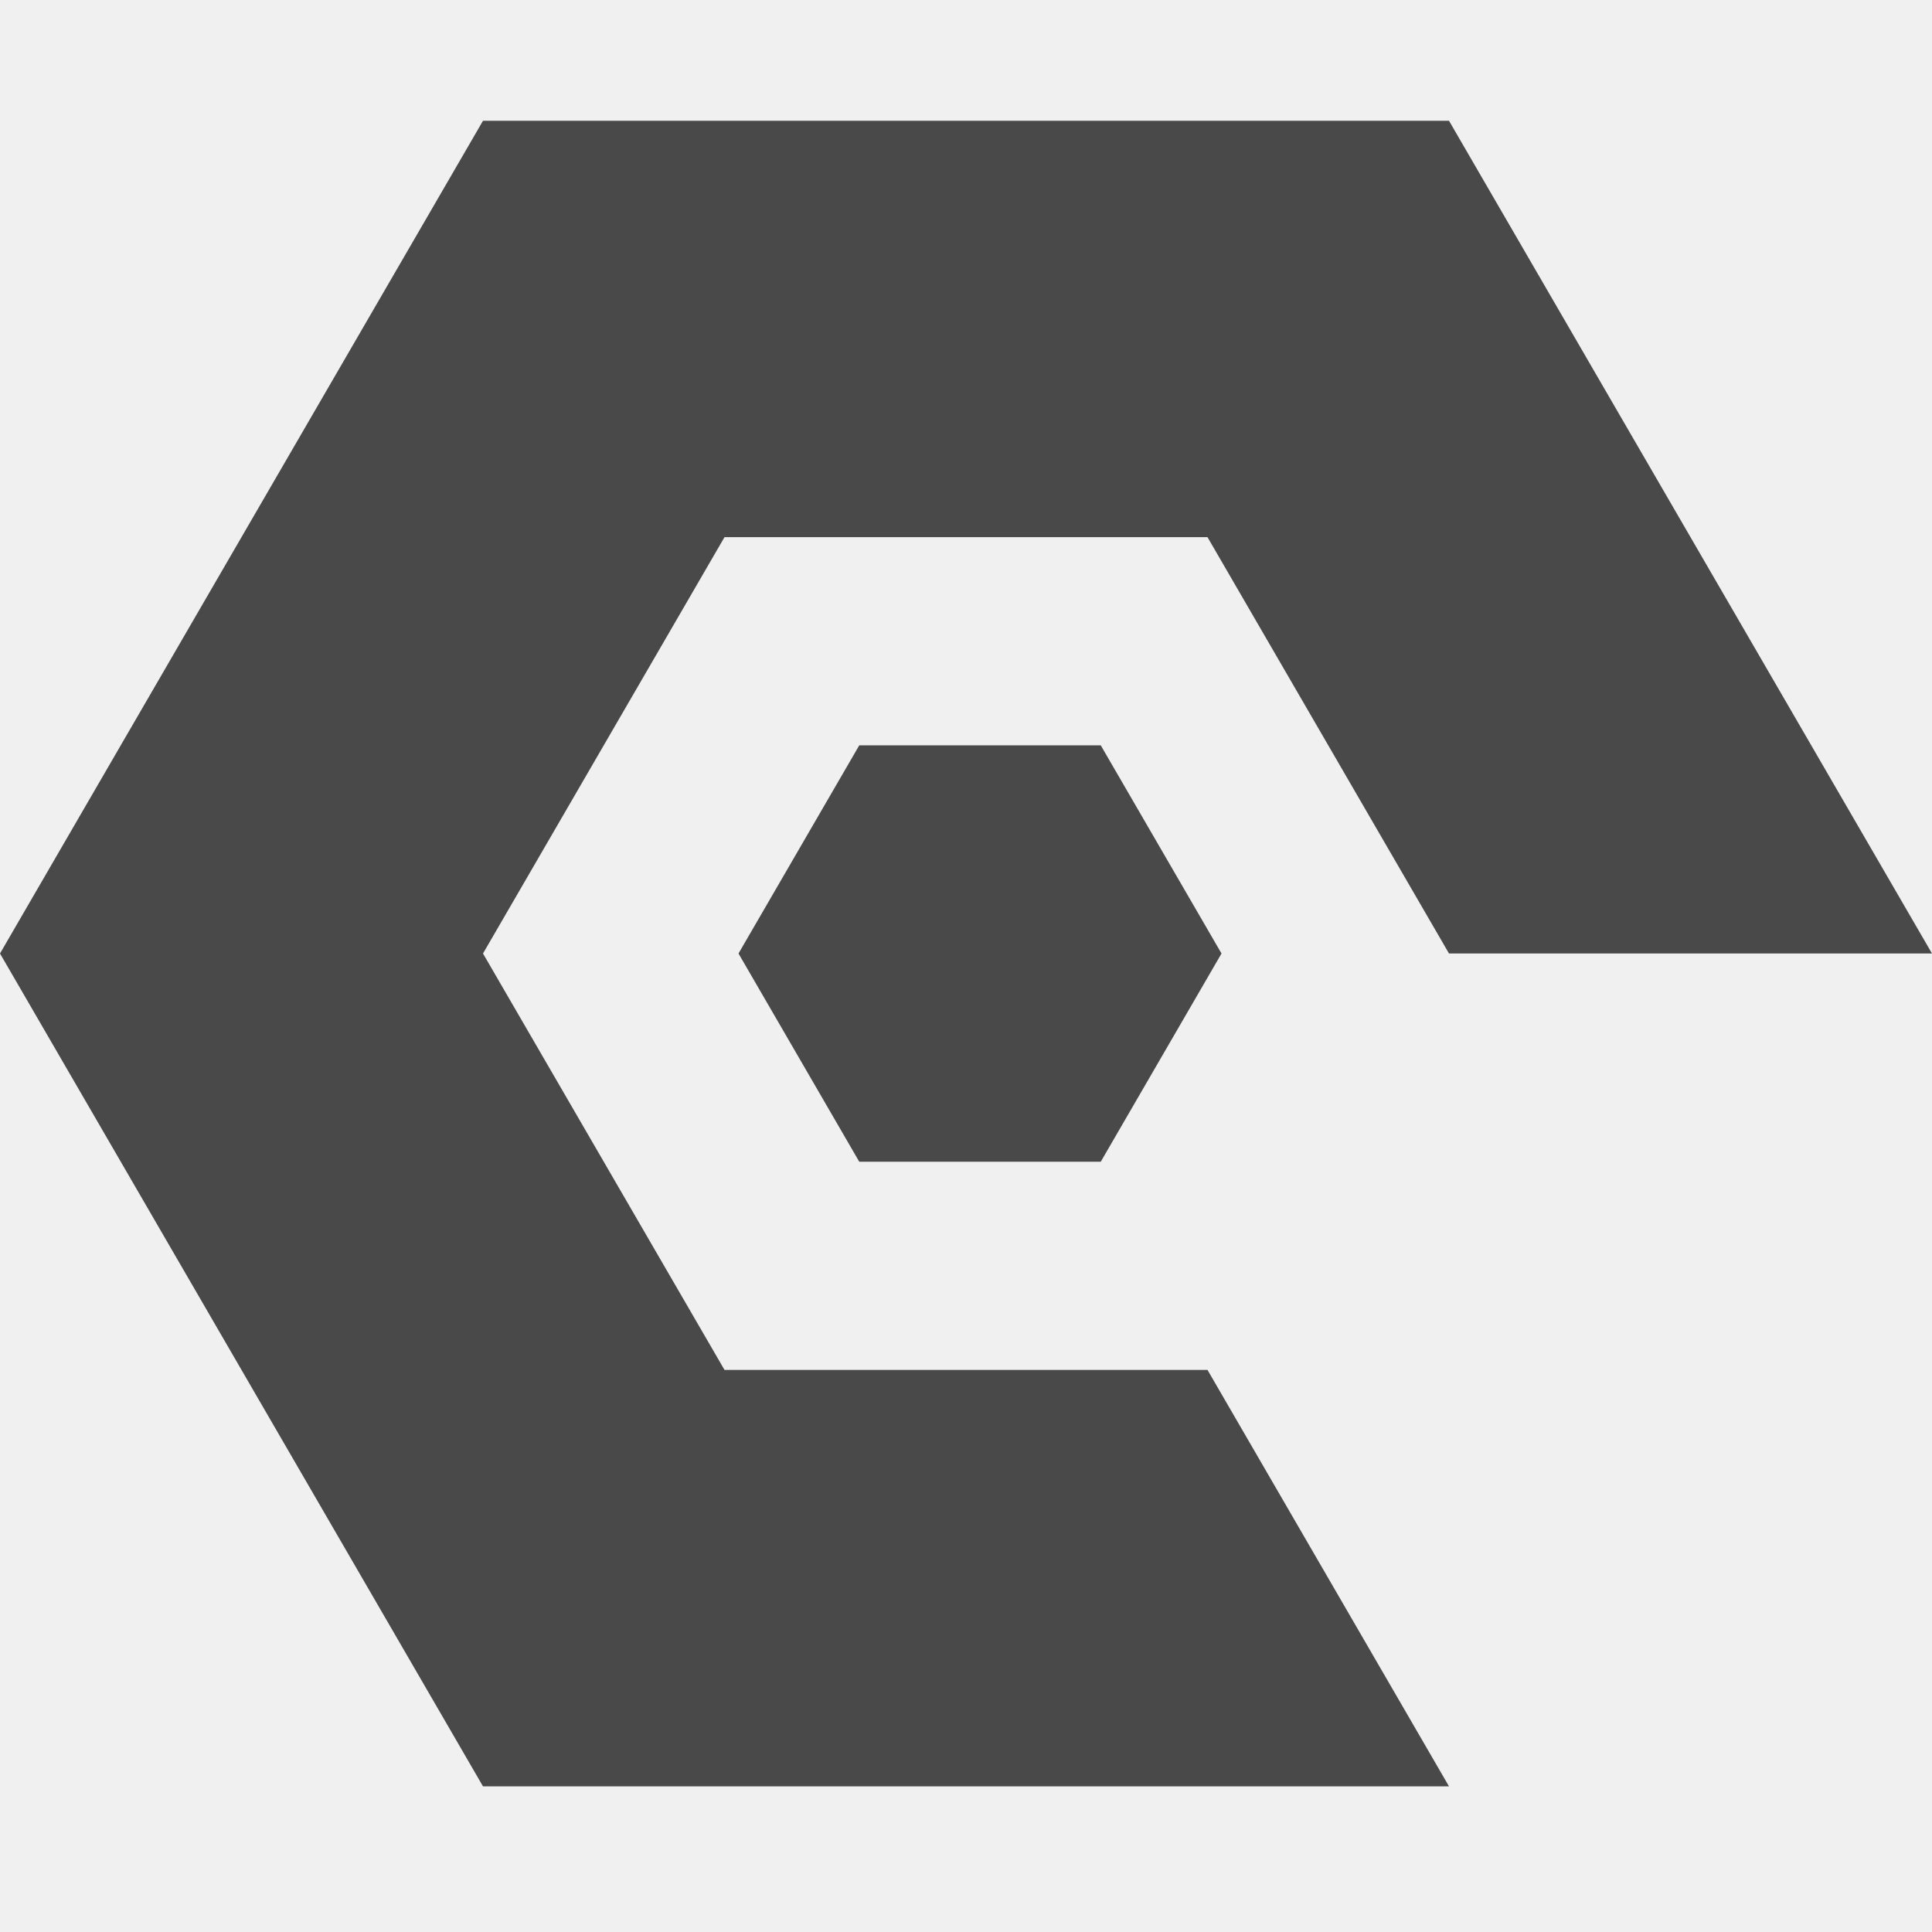
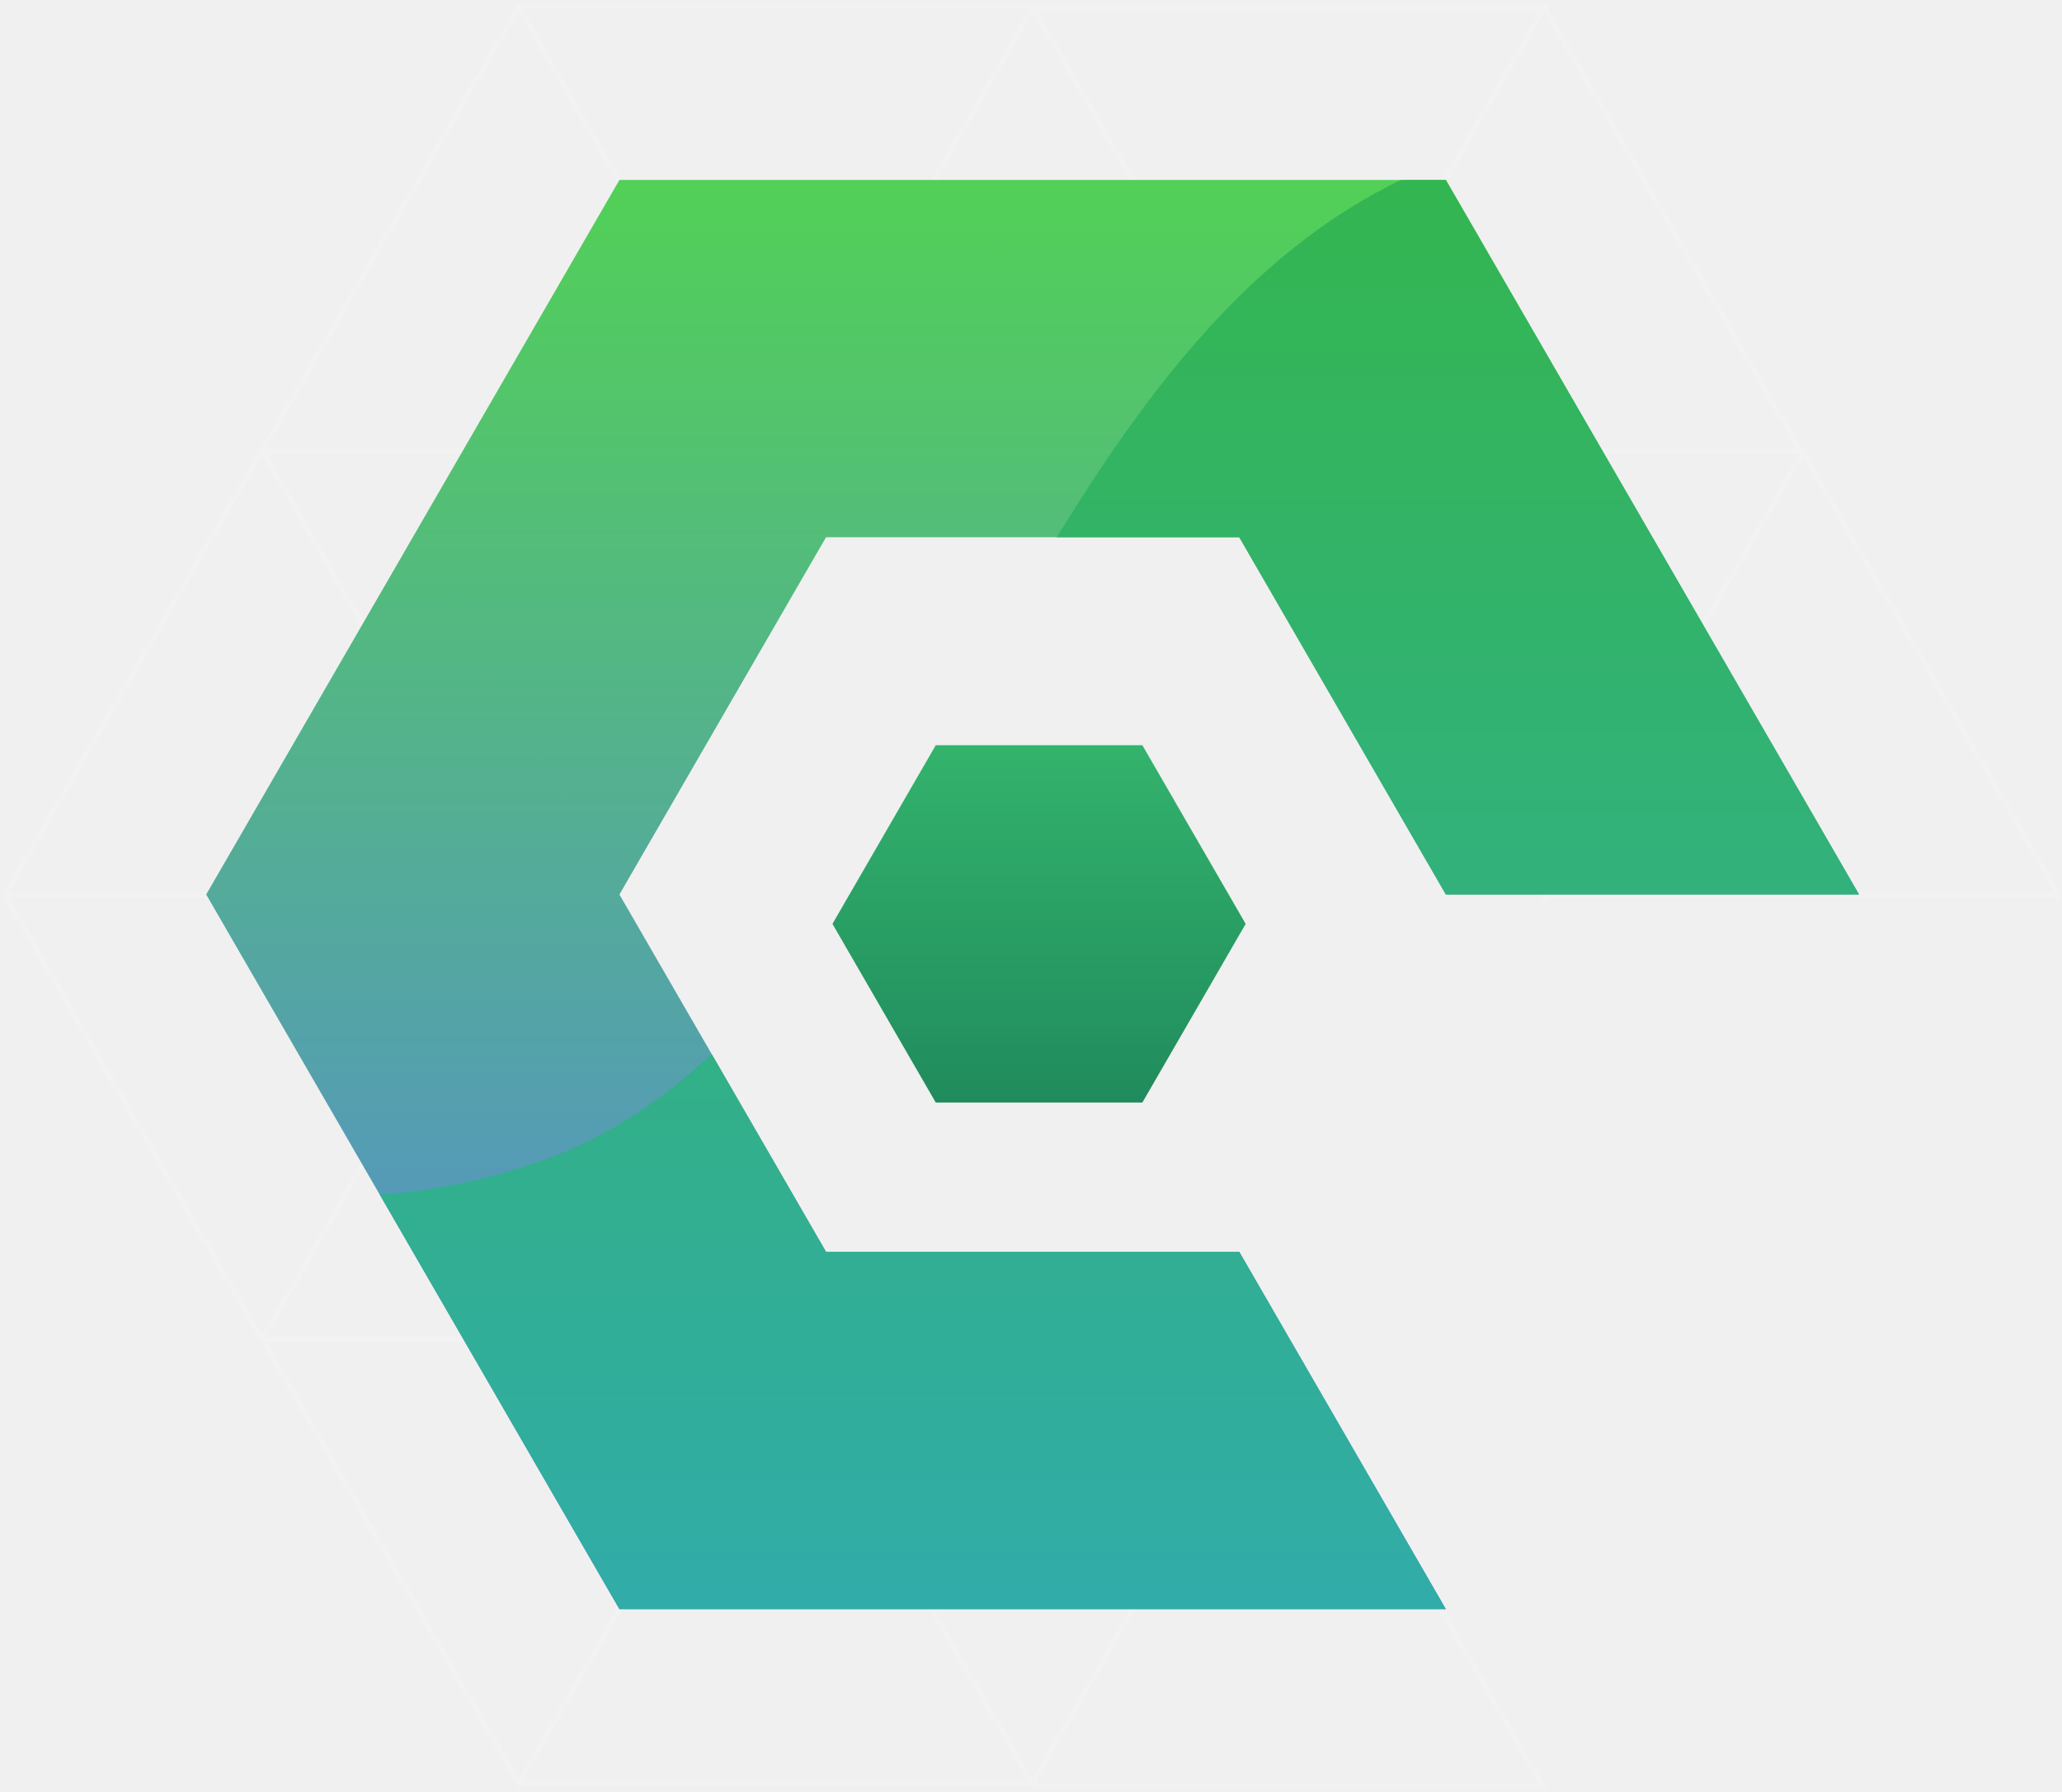
- <svg xmlns="http://www.w3.org/2000/svg" width="32px" height="32px" viewBox="0 0 32 32" version="1.1">
-   <g id="画板" stroke="none" stroke-width="1" fill="none" fill-rule="evenodd">
-     <g id="egg-logo" transform="translate(0, 2.000053)" fill="#494949" fill-rule="nonzero">
-       <g id="Page-1">
-         <path d="M7.2,15.173 L8,13.793 L12,20.69 L4,20.69 L7.2,15.173 L4,20.69 L0,13.793 L4,6.897 L8,6.93008476e-17 L16,6.93008476e-17 L14.4,2.759 L16,6.93008476e-17 L20,6.897 L12,6.897 L4,6.897 L8,13.793 L7.2,15.173 Z M18.124,23.926 L16,27.588 L12,20.69 L20,20.69 L18.124,23.926 L20,20.69 L24,27.588 L16,27.588 L18.124,23.926 Z M24,13.793 L28,6.897 L32,13.793 L24,13.793 Z M12,6.897 L8,13.793 L4,6.897 L12,6.897 Z M16,6.93008476e-17 L24,6.93008476e-17 L28,6.897 L20,6.897 L16,6.93008476e-17 Z M28,6.897 L24,13.793 L20,6.897 L28,6.897 Z M4,20.69 L12,20.69 L16,27.588 L8,27.588 L4,20.69 Z" id="Combined-Shape" />
-         <polygon id="Fill-12" points="14.232 17.242 12.232 13.793 14.232 10.345 18.232 10.345 20.232 13.793 18.232 17.242" />
+ <svg xmlns="http://www.w3.org/2000/svg" xmlns:xlink="http://www.w3.org/1999/xlink" width="389px" height="338px" viewBox="0 0 389 338" version="1.1">
+   <defs>
+     <linearGradient x1="50%" y1="0%" x2="50%" y2="97.503%" id="linearGradient-1">
+       <stop stop-color="#52D057" offset="0%" />
+       <stop stop-color="#5686DC" offset="100%" />
+     </linearGradient>
+     <linearGradient x1="50%" y1="0%" x2="50%" y2="97.503%" id="linearGradient-2">
+       <stop stop-color="#52D057" offset="0%" />
+       <stop stop-color="#5686DC" offset="100%" />
+     </linearGradient>
+     <path d="M38.977,202.24 L116.931,202.24 L155.909,269.667 L77.955,269.667 L38.977,202.24 L0,134.826 L38.977,67.413 L77.954,134.826 L116.931,67.413 L194.886,67.413 L194.887,67.413 L155.909,0 L233.863,0 L272.84,67.413 L272.84,67.413 L311.818,134.826 L233.863,134.826 L194.886,67.413 L155.909,0 L140.318,26.965 L155.908,0 L77.955,0 L38.976,67.413 L77.954,134.826 L70.159,148.309 L77.954,134.826 L116.932,202.24 L38.978,202.24 L38.977,202.24 Z M176.602,233.869 L194.887,202.24 L233.863,269.666 L155.909,269.666 L116.932,202.24 L194.886,202.24 L176.602,233.869 Z" id="path-3" />
+     <linearGradient x1="50%" y1="0%" x2="50%" y2="100%" id="linearGradient-5">
+       <stop stop-color="#33B64D" offset="0%" />
+       <stop stop-color="#30A7D8" offset="100%" />
+     </linearGradient>
+     <linearGradient x1="50%" y1="0%" x2="50%" y2="100%" id="linearGradient-6">
+       <stop stop-color="#33B36C" offset="0%" />
+       <stop stop-color="#208B5D" offset="100%" />
+     </linearGradient>
+   </defs>
+   <g id="页面1" stroke="none" stroke-width="1" fill="none" fill-rule="evenodd">
+     <g id="icon" transform="translate(0, 1)">
+       <g id="Group">
+         <polygon id="Stroke-1" stroke="#CECECE" points="146.254 252.144 146.303 252.225 146.206 252.225 97.831 168.505 97.783 168.424 97.831 168.343 97.88 168.424" />
+         <polygon id="Stroke-3" stroke="#F2F2F2" points="339.996 84.607 339.947 84.688 291.573 168.424 291.476 168.424 243.101 84.688 243.053 84.607 146.303 84.607 194.726 0.806 291.573 0.806" />
+         <polyline id="Stroke-5" stroke="#F2F2F2" points="242.907 252.66 291.072 336.025 194.726 336.025" />
+         <polygon id="Stroke-10" stroke="#F2F2F2" points="146.303 251.66 97.88 335.461 49.456 251.66 49.36 251.66 0.985 167.94 1.033 167.86 97.88 167.86 146.254 251.58" />
+         <polygon id="Stroke-12" stroke="#F2F2F2" points="291.476 0.242 243.101 83.962 243.053 84.043 146.206 84.043 97.831 0.323 97.88 0.242" />
+         <polygon id="Stroke-14" stroke="#F2F2F2" points="388.322 167.859 388.129 168.214 387.919 167.859 291.476 167.859 243.101 84.123 243.053 84.043 339.899 84.043 339.947 84.123" />
+         <polygon id="Stroke-16" stroke="#F2F2F2" points="243.149 251.66 242.907 252.096 194.726 335.461 146.303 251.66 242.649 251.66 242.859 251.305 242.907 251.225 243.101 251.58" />
+         <polygon id="Stroke-18" stroke="#F2F2F2" points="194.726 335.461 97.88 335.461 49.456 251.66 97.831 167.94 97.88 167.859 146.254 251.579 146.303 251.66" />
+         <polygon id="Stroke-20" stroke="#F2F2F2" points="243.149 84.043 243.101 84.123 243.053 84.043 146.206 84.043 97.831 167.779 49.456 84.043 97.831 0.323 97.88 0.242 194.726 0.242 243.101 83.962" />
+         <polygon id="Stroke-22" stroke="#F2F2F2" points="146.254 251.579 146.206 251.66 49.36 251.66 0.985 167.94 0.936 167.859 49.36 84.043 146.206 84.043 97.831 167.779 97.88 167.859" />
+         <g id="Logo-Copy" transform="translate(38.9, 32.95111)">
+           <g id="Group-10">
+             <g id="Page-1">
+               <g id="Path-35">
+                 <g id="Mask" fill="url(#linearGradient-2)" fill-rule="nonzero">
+                   <path d="M38.977,202.24 L116.931,202.24 L155.909,269.667 L77.955,269.667 L38.977,202.24 L0,134.826 L38.977,67.413 L77.954,134.826 L116.931,67.413 L194.886,67.413 L194.887,67.413 L155.909,0 L233.863,0 L272.84,67.413 L272.84,67.413 L311.818,134.826 L233.863,134.826 L194.886,67.413 L155.909,0 L140.318,26.965 L155.908,0 L77.955,0 L38.976,67.413 L77.954,134.826 L70.159,148.309 L77.954,134.826 L116.932,202.24 L38.978,202.24 L38.977,202.24 Z M176.602,233.869 L194.887,202.24 L233.863,269.666 L155.909,269.666 L116.932,202.24 L194.886,202.24 L176.602,233.869 Z" id="path-2" />
+                 </g>
+                 <g id="Clipped">
+                   <mask id="mask-4" fill="white">
+                     <use xlink:href="#path-3" />
+                   </mask>
+                   <g id="path-2" />
+                   <path d="M-132.379,85.144 C-119.657,91.37 -41.295,222.07 63.348,185.031 C167.99,147.992 151.713,-90.931 369.633,18.374 C587.553,127.68 172.779,413.939 172.779,413.939 L-195.78,274.613 C-195.78,274.613 -145.101,78.917 -132.379,85.144 Z" id="路径" fill="url(#linearGradient-5)" fill-rule="nonzero" mask="url(#mask-4)" />
+                 </g>
+               </g>
+               <polygon id="Fill-12" fill="url(#linearGradient-6)" fill-rule="nonzero" points="137.631 174.077 118.143 140.369 137.631 106.661 176.609 106.661 196.097 140.369 176.609 174.077" />
+             </g>
+           </g>
+         </g>
      </g>
    </g>
  </g>
</svg>
